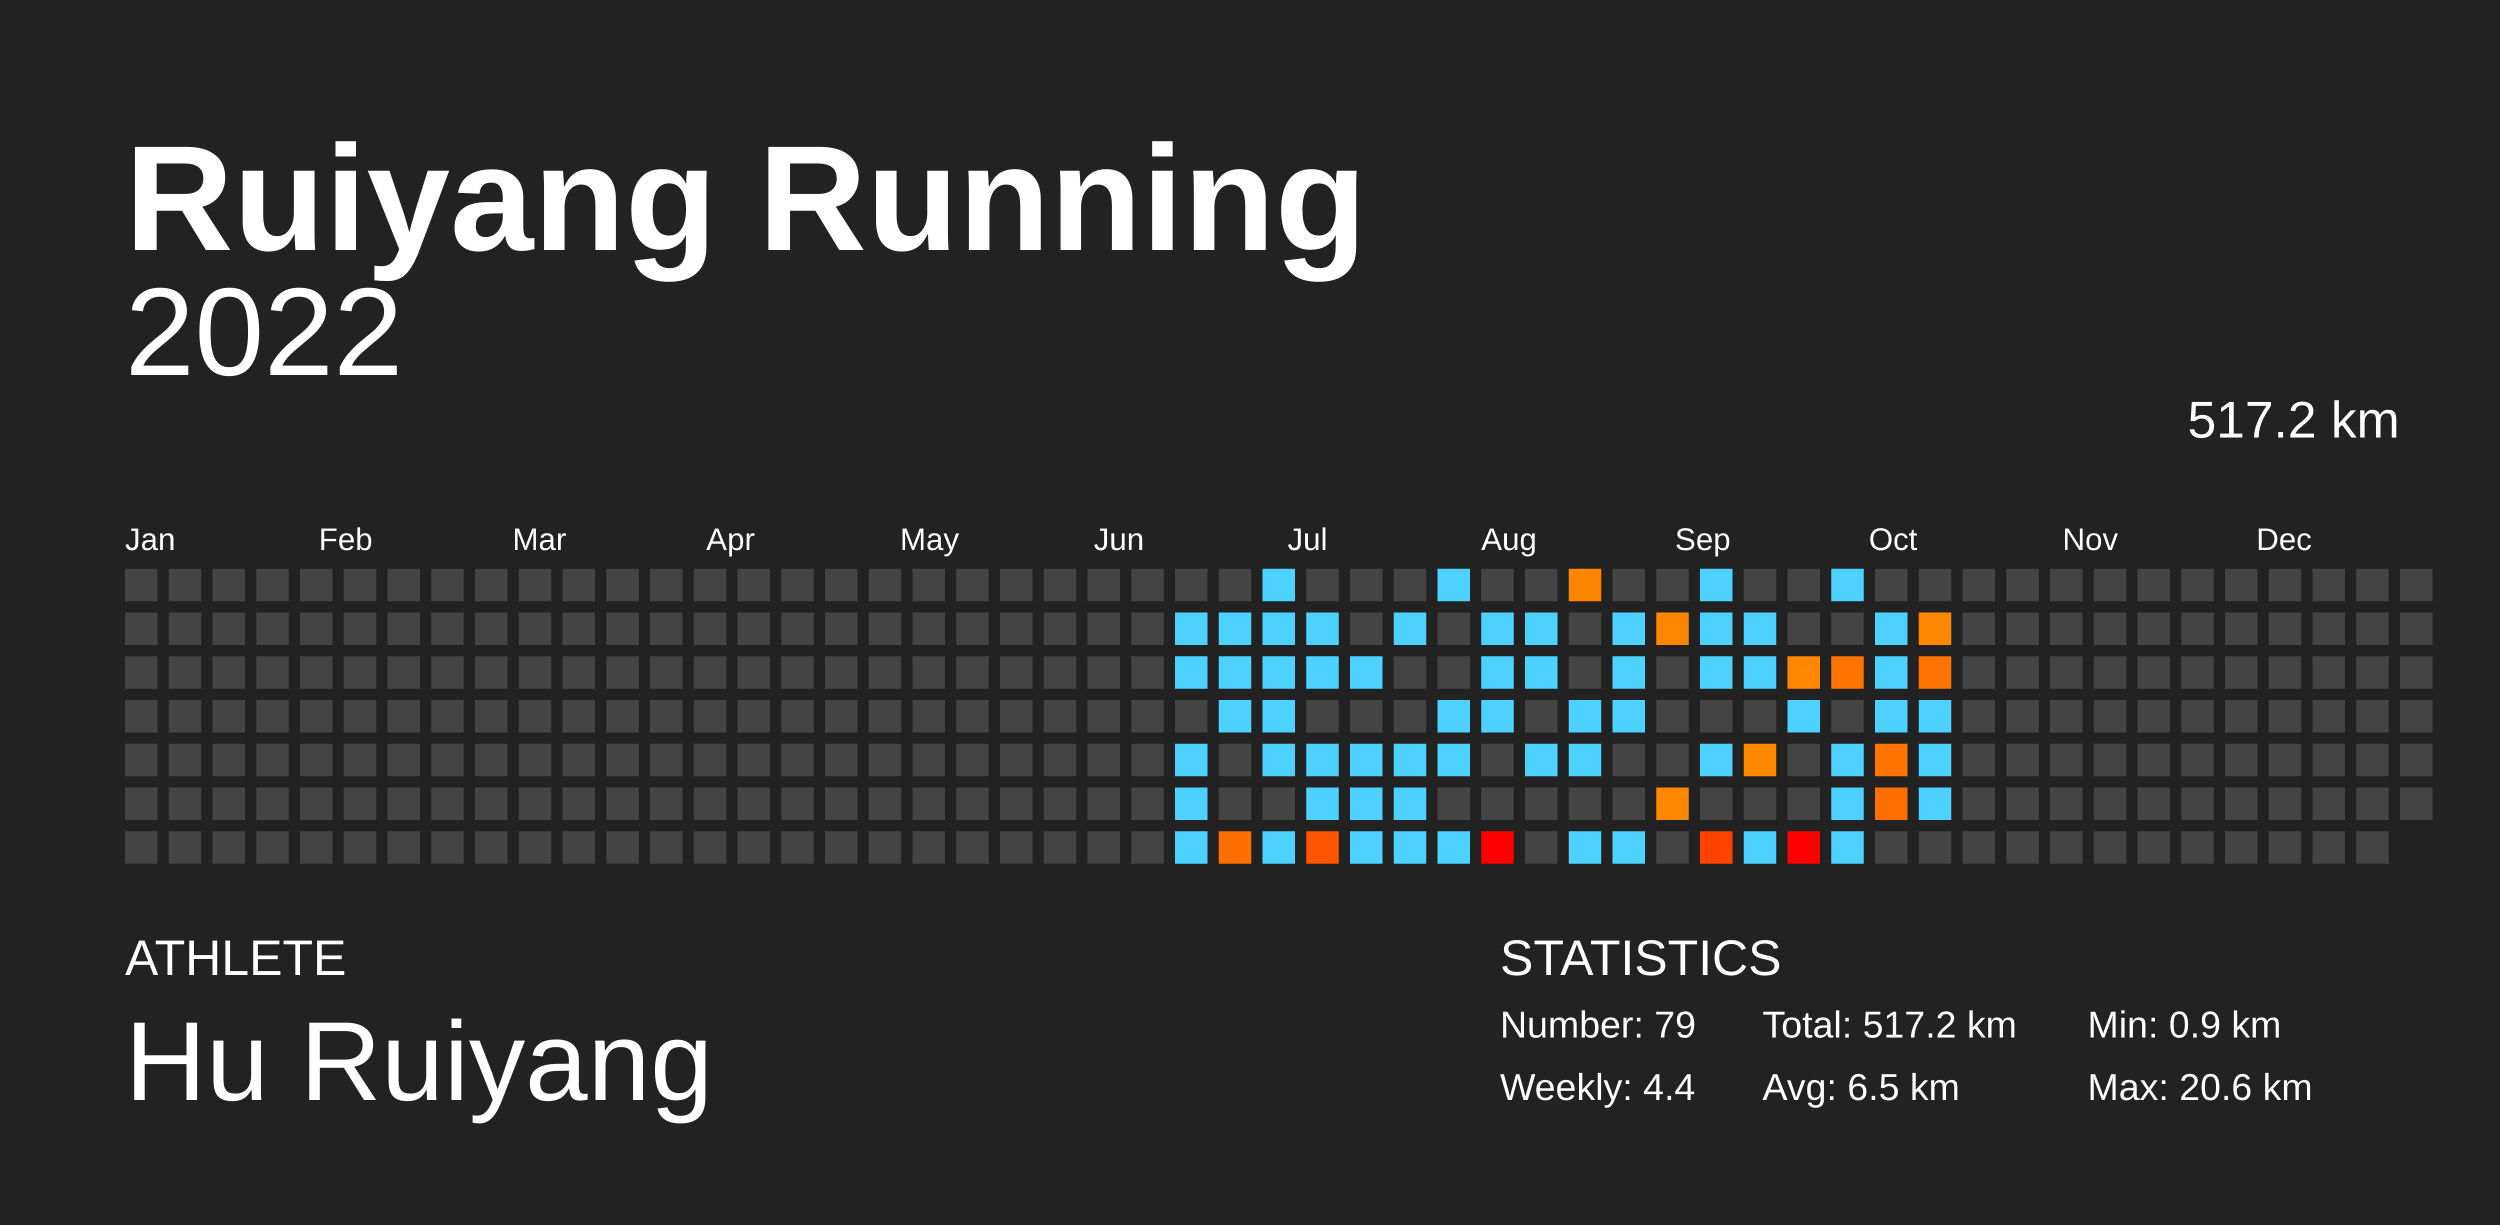
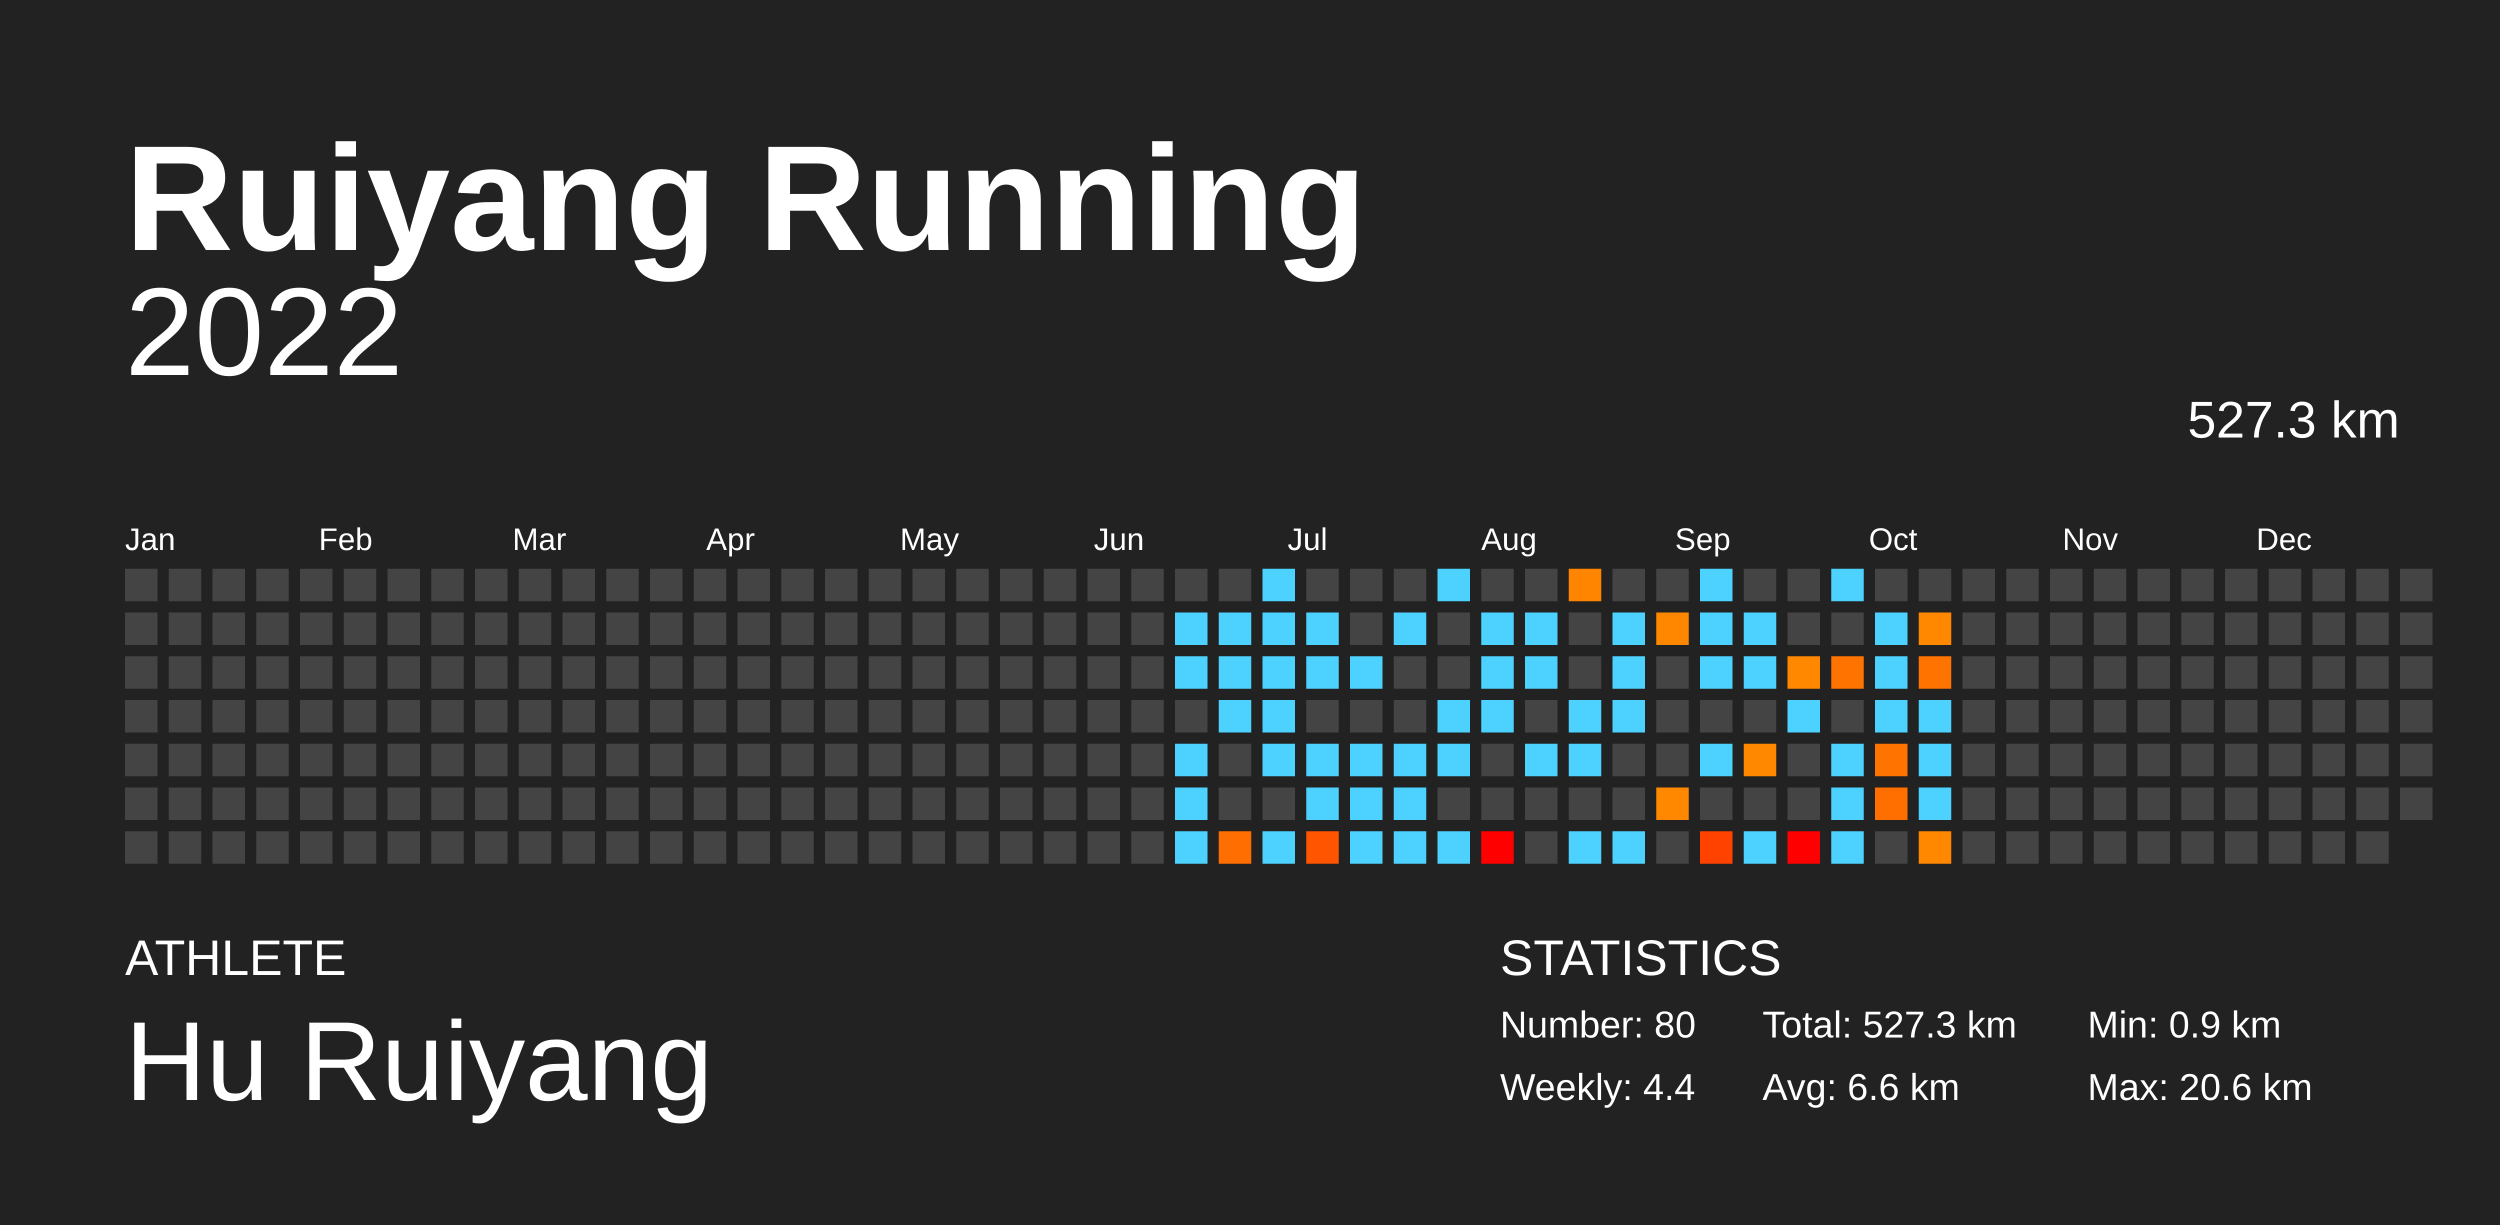
<svg xmlns="http://www.w3.org/2000/svg" baseProfile="full" height="98mm" version="1.1" viewBox="0,0,200,98" width="200mm">
  <defs />
  <rect fill="#222222" height="98" width="200" x="0" y="0" />
  <text fill="#FFFFFF" style="font-size:12px; font-family:Arial; font-weight:bold;" x="10" y="20">Ruiyang Running</text>
  <text fill="#FFFFFF" style="font-size:4px; font-family:Arial" x="10" y="78">ATHLETE</text>
  <text fill="#FFFFFF" style="font-size:9px; font-family:Arial" x="10" y="88">Hu Ruiyang</text>
  <text fill="#FFFFFF" style="font-size:4px; font-family:Arial" x="120" y="78">STATISTICS</text>
-   <text fill="#FFFFFF" style="font-size:3px; font-family:Arial" x="120" y="83">Number: 79</text>
+   <text fill="#FFFFFF" style="font-size:3px; font-family:Arial" x="120" y="83">Number: 80</text>
  <text fill="#FFFFFF" style="font-size:3px; font-family:Arial" x="120" y="88">Weekly: 4.4</text>
-   <text fill="#FFFFFF" style="font-size:3px; font-family:Arial" x="141" y="83">Total: 517.2 km</text>
-   <text fill="#FFFFFF" style="font-size:3px; font-family:Arial" x="141" y="88">Avg: 6.5 km</text>
+   <text fill="#FFFFFF" style="font-size:3px; font-family:Arial" x="141" y="83">Total: 527.3 km</text>
+   <text fill="#FFFFFF" style="font-size:3px; font-family:Arial" x="141" y="88">Avg: 6.6 km</text>
  <text fill="#FFFFFF" style="font-size:3px; font-family:Arial" x="167" y="83">Min: 0.9 km</text>
  <text fill="#FFFFFF" style="font-size:3px; font-family:Arial" x="167" y="88">Max: 20.6 km</text>
  <text alignment-baseline="hanging" fill="#FFFFFF" style="font-size:10.0px; font-family:Arial;" x="10" y="30">2022</text>
-   <text alignment-baseline="hanging" fill="#FFFFFF" style="font-size:4.125px; font-family:Arial;" x="175" y="35">517.2 km</text>
+   <text alignment-baseline="hanging" fill="#FFFFFF" style="font-size:4.125px; font-family:Arial;" x="175" y="35">527.3 km</text>
  <text fill="#FFFFFF" style="font-size:2.5px; font-family:Arial" x="10.0" y="44">Jan</text>
  <text fill="#FFFFFF" style="font-size:2.5px; font-family:Arial" x="25.5" y="44">Feb</text>
  <text fill="#FFFFFF" style="font-size:2.5px; font-family:Arial" x="41.0" y="44">Mar</text>
  <text fill="#FFFFFF" style="font-size:2.5px; font-family:Arial" x="56.5" y="44">Apr</text>
  <text fill="#FFFFFF" style="font-size:2.5px; font-family:Arial" x="72.0" y="44">May</text>
  <text fill="#FFFFFF" style="font-size:2.5px; font-family:Arial" x="87.5" y="44">Jun</text>
  <text fill="#FFFFFF" style="font-size:2.5px; font-family:Arial" x="103.0" y="44">Jul</text>
  <text fill="#FFFFFF" style="font-size:2.5px; font-family:Arial" x="118.5" y="44">Aug</text>
  <text fill="#FFFFFF" style="font-size:2.5px; font-family:Arial" x="134.0" y="44">Sep</text>
  <text fill="#FFFFFF" style="font-size:2.5px; font-family:Arial" x="149.5" y="44">Oct</text>
  <text fill="#FFFFFF" style="font-size:2.5px; font-family:Arial" x="165.0" y="44">Nov</text>
  <text fill="#FFFFFF" style="font-size:2.5px; font-family:Arial" x="180.5" y="44">Dec</text>
  <rect fill="#444444" height="2.6" width="2.6" x="10.0" y="45.5" />
  <rect fill="#444444" height="2.6" width="2.6" x="10.0" y="49.0" />
  <rect fill="#444444" height="2.6" width="2.6" x="10.0" y="52.5" />
  <rect fill="#444444" height="2.6" width="2.6" x="10.0" y="56.0" />
  <rect fill="#444444" height="2.6" width="2.6" x="10.0" y="59.5" />
  <rect fill="#444444" height="2.6" width="2.6" x="10.0" y="63.0" />
  <rect fill="#444444" height="2.6" width="2.6" x="10.0" y="66.5" />
  <rect fill="#444444" height="2.6" width="2.6" x="13.5" y="45.5" />
  <rect fill="#444444" height="2.6" width="2.6" x="13.5" y="49.0" />
  <rect fill="#444444" height="2.6" width="2.6" x="13.5" y="52.5" />
  <rect fill="#444444" height="2.6" width="2.6" x="13.5" y="56.0" />
  <rect fill="#444444" height="2.6" width="2.6" x="13.5" y="59.5" />
  <rect fill="#444444" height="2.6" width="2.6" x="13.5" y="63.0" />
  <rect fill="#444444" height="2.6" width="2.6" x="13.5" y="66.5" />
  <rect fill="#444444" height="2.6" width="2.6" x="17.0" y="45.5" />
  <rect fill="#444444" height="2.6" width="2.6" x="17.0" y="49.0" />
  <rect fill="#444444" height="2.6" width="2.6" x="17.0" y="52.5" />
  <rect fill="#444444" height="2.6" width="2.6" x="17.0" y="56.0" />
  <rect fill="#444444" height="2.6" width="2.6" x="17.0" y="59.5" />
  <rect fill="#444444" height="2.6" width="2.6" x="17.0" y="63.0" />
  <rect fill="#444444" height="2.6" width="2.6" x="17.0" y="66.5" />
  <rect fill="#444444" height="2.6" width="2.6" x="20.5" y="45.5" />
  <rect fill="#444444" height="2.6" width="2.6" x="20.5" y="49.0" />
  <rect fill="#444444" height="2.6" width="2.6" x="20.5" y="52.5" />
  <rect fill="#444444" height="2.6" width="2.6" x="20.5" y="56.0" />
  <rect fill="#444444" height="2.6" width="2.6" x="20.5" y="59.5" />
  <rect fill="#444444" height="2.6" width="2.6" x="20.5" y="63.0" />
  <rect fill="#444444" height="2.6" width="2.6" x="20.5" y="66.5" />
  <rect fill="#444444" height="2.6" width="2.6" x="24.0" y="45.5" />
  <rect fill="#444444" height="2.6" width="2.6" x="24.0" y="49.0" />
  <rect fill="#444444" height="2.6" width="2.6" x="24.0" y="52.5" />
  <rect fill="#444444" height="2.6" width="2.6" x="24.0" y="56.0" />
  <rect fill="#444444" height="2.6" width="2.6" x="24.0" y="59.5" />
  <rect fill="#444444" height="2.6" width="2.6" x="24.0" y="63.0" />
  <rect fill="#444444" height="2.6" width="2.6" x="24.0" y="66.5" />
  <rect fill="#444444" height="2.6" width="2.6" x="27.5" y="45.5" />
  <rect fill="#444444" height="2.6" width="2.6" x="27.5" y="49.0" />
  <rect fill="#444444" height="2.6" width="2.6" x="27.5" y="52.5" />
  <rect fill="#444444" height="2.6" width="2.6" x="27.5" y="56.0" />
  <rect fill="#444444" height="2.6" width="2.6" x="27.5" y="59.5" />
  <rect fill="#444444" height="2.6" width="2.6" x="27.5" y="63.0" />
  <rect fill="#444444" height="2.6" width="2.6" x="27.5" y="66.5" />
  <rect fill="#444444" height="2.6" width="2.6" x="31.0" y="45.5" />
  <rect fill="#444444" height="2.6" width="2.6" x="31.0" y="49.0" />
  <rect fill="#444444" height="2.6" width="2.6" x="31.0" y="52.5" />
  <rect fill="#444444" height="2.6" width="2.6" x="31.0" y="56.0" />
  <rect fill="#444444" height="2.6" width="2.6" x="31.0" y="59.5" />
  <rect fill="#444444" height="2.6" width="2.6" x="31.0" y="63.0" />
  <rect fill="#444444" height="2.6" width="2.6" x="31.0" y="66.5" />
  <rect fill="#444444" height="2.6" width="2.6" x="34.5" y="45.5" />
  <rect fill="#444444" height="2.6" width="2.6" x="34.5" y="49.0" />
  <rect fill="#444444" height="2.6" width="2.6" x="34.5" y="52.5" />
  <rect fill="#444444" height="2.6" width="2.6" x="34.5" y="56.0" />
  <rect fill="#444444" height="2.6" width="2.6" x="34.5" y="59.5" />
  <rect fill="#444444" height="2.6" width="2.6" x="34.5" y="63.0" />
  <rect fill="#444444" height="2.6" width="2.6" x="34.5" y="66.5" />
  <rect fill="#444444" height="2.6" width="2.6" x="38.0" y="45.5" />
  <rect fill="#444444" height="2.6" width="2.6" x="38.0" y="49.0" />
  <rect fill="#444444" height="2.6" width="2.6" x="38.0" y="52.5" />
  <rect fill="#444444" height="2.6" width="2.6" x="38.0" y="56.0" />
  <rect fill="#444444" height="2.6" width="2.6" x="38.0" y="59.5" />
  <rect fill="#444444" height="2.6" width="2.6" x="38.0" y="63.0" />
  <rect fill="#444444" height="2.6" width="2.6" x="38.0" y="66.5" />
  <rect fill="#444444" height="2.6" width="2.6" x="41.5" y="45.5" />
  <rect fill="#444444" height="2.6" width="2.6" x="41.5" y="49.0" />
  <rect fill="#444444" height="2.6" width="2.6" x="41.5" y="52.5" />
  <rect fill="#444444" height="2.6" width="2.6" x="41.5" y="56.0" />
  <rect fill="#444444" height="2.6" width="2.6" x="41.5" y="59.5" />
  <rect fill="#444444" height="2.6" width="2.6" x="41.5" y="63.0" />
  <rect fill="#444444" height="2.6" width="2.6" x="41.5" y="66.5" />
  <rect fill="#444444" height="2.6" width="2.6" x="45.0" y="45.5" />
  <rect fill="#444444" height="2.6" width="2.6" x="45.0" y="49.0" />
  <rect fill="#444444" height="2.6" width="2.6" x="45.0" y="52.5" />
  <rect fill="#444444" height="2.6" width="2.6" x="45.0" y="56.0" />
  <rect fill="#444444" height="2.6" width="2.6" x="45.0" y="59.5" />
  <rect fill="#444444" height="2.6" width="2.6" x="45.0" y="63.0" />
  <rect fill="#444444" height="2.6" width="2.6" x="45.0" y="66.5" />
  <rect fill="#444444" height="2.6" width="2.6" x="48.5" y="45.5" />
  <rect fill="#444444" height="2.6" width="2.6" x="48.5" y="49.0" />
  <rect fill="#444444" height="2.6" width="2.6" x="48.5" y="52.5" />
  <rect fill="#444444" height="2.6" width="2.6" x="48.5" y="56.0" />
  <rect fill="#444444" height="2.6" width="2.6" x="48.5" y="59.5" />
  <rect fill="#444444" height="2.6" width="2.6" x="48.5" y="63.0" />
  <rect fill="#444444" height="2.6" width="2.6" x="48.5" y="66.5" />
  <rect fill="#444444" height="2.6" width="2.6" x="52.0" y="45.5" />
  <rect fill="#444444" height="2.6" width="2.6" x="52.0" y="49.0" />
  <rect fill="#444444" height="2.6" width="2.6" x="52.0" y="52.5" />
  <rect fill="#444444" height="2.6" width="2.6" x="52.0" y="56.0" />
  <rect fill="#444444" height="2.6" width="2.6" x="52.0" y="59.5" />
  <rect fill="#444444" height="2.6" width="2.6" x="52.0" y="63.0" />
  <rect fill="#444444" height="2.6" width="2.6" x="52.0" y="66.5" />
  <rect fill="#444444" height="2.6" width="2.6" x="55.5" y="45.5" />
  <rect fill="#444444" height="2.6" width="2.6" x="55.5" y="49.0" />
  <rect fill="#444444" height="2.6" width="2.6" x="55.5" y="52.5" />
  <rect fill="#444444" height="2.6" width="2.6" x="55.5" y="56.0" />
  <rect fill="#444444" height="2.6" width="2.6" x="55.5" y="59.5" />
  <rect fill="#444444" height="2.6" width="2.6" x="55.5" y="63.0" />
  <rect fill="#444444" height="2.6" width="2.6" x="55.5" y="66.5" />
  <rect fill="#444444" height="2.6" width="2.6" x="59.0" y="45.5" />
  <rect fill="#444444" height="2.6" width="2.6" x="59.0" y="49.0" />
  <rect fill="#444444" height="2.6" width="2.6" x="59.0" y="52.5" />
  <rect fill="#444444" height="2.6" width="2.6" x="59.0" y="56.0" />
  <rect fill="#444444" height="2.6" width="2.6" x="59.0" y="59.5" />
  <rect fill="#444444" height="2.6" width="2.6" x="59.0" y="63.0" />
  <rect fill="#444444" height="2.6" width="2.6" x="59.0" y="66.5" />
  <rect fill="#444444" height="2.6" width="2.6" x="62.5" y="45.5" />
  <rect fill="#444444" height="2.6" width="2.6" x="62.5" y="49.0" />
  <rect fill="#444444" height="2.6" width="2.6" x="62.5" y="52.5" />
  <rect fill="#444444" height="2.6" width="2.6" x="62.5" y="56.0" />
  <rect fill="#444444" height="2.6" width="2.6" x="62.5" y="59.5" />
  <rect fill="#444444" height="2.6" width="2.6" x="62.5" y="63.0" />
  <rect fill="#444444" height="2.6" width="2.6" x="62.5" y="66.5" />
  <rect fill="#444444" height="2.6" width="2.6" x="66.0" y="45.5" />
  <rect fill="#444444" height="2.6" width="2.6" x="66.0" y="49.0" />
  <rect fill="#444444" height="2.6" width="2.6" x="66.0" y="52.5" />
  <rect fill="#444444" height="2.6" width="2.6" x="66.0" y="56.0" />
  <rect fill="#444444" height="2.6" width="2.6" x="66.0" y="59.5" />
  <rect fill="#444444" height="2.6" width="2.6" x="66.0" y="63.0" />
  <rect fill="#444444" height="2.6" width="2.6" x="66.0" y="66.5" />
  <rect fill="#444444" height="2.6" width="2.6" x="69.5" y="45.5" />
  <rect fill="#444444" height="2.6" width="2.6" x="69.5" y="49.0" />
  <rect fill="#444444" height="2.6" width="2.6" x="69.5" y="52.5" />
  <rect fill="#444444" height="2.6" width="2.6" x="69.5" y="56.0" />
  <rect fill="#444444" height="2.6" width="2.6" x="69.5" y="59.5" />
  <rect fill="#444444" height="2.6" width="2.6" x="69.5" y="63.0" />
  <rect fill="#444444" height="2.6" width="2.6" x="69.5" y="66.5" />
  <rect fill="#444444" height="2.6" width="2.6" x="73.0" y="45.5" />
  <rect fill="#444444" height="2.6" width="2.6" x="73.0" y="49.0" />
  <rect fill="#444444" height="2.6" width="2.6" x="73.0" y="52.5" />
  <rect fill="#444444" height="2.6" width="2.6" x="73.0" y="56.0" />
  <rect fill="#444444" height="2.6" width="2.6" x="73.0" y="59.5" />
  <rect fill="#444444" height="2.6" width="2.6" x="73.0" y="63.0" />
  <rect fill="#444444" height="2.6" width="2.6" x="73.0" y="66.5" />
  <rect fill="#444444" height="2.6" width="2.6" x="76.5" y="45.5" />
  <rect fill="#444444" height="2.6" width="2.6" x="76.5" y="49.0" />
  <rect fill="#444444" height="2.6" width="2.6" x="76.5" y="52.5" />
  <rect fill="#444444" height="2.6" width="2.6" x="76.5" y="56.0" />
  <rect fill="#444444" height="2.6" width="2.6" x="76.5" y="59.5" />
  <rect fill="#444444" height="2.6" width="2.6" x="76.5" y="63.0" />
  <rect fill="#444444" height="2.6" width="2.6" x="76.5" y="66.5" />
  <rect fill="#444444" height="2.6" width="2.6" x="80.0" y="45.5" />
  <rect fill="#444444" height="2.6" width="2.6" x="80.0" y="49.0" />
  <rect fill="#444444" height="2.6" width="2.6" x="80.0" y="52.5" />
  <rect fill="#444444" height="2.6" width="2.6" x="80.0" y="56.0" />
  <rect fill="#444444" height="2.6" width="2.6" x="80.0" y="59.5" />
  <rect fill="#444444" height="2.6" width="2.6" x="80.0" y="63.0" />
  <rect fill="#444444" height="2.6" width="2.6" x="80.0" y="66.5" />
  <rect fill="#444444" height="2.6" width="2.6" x="83.5" y="45.5" />
  <rect fill="#444444" height="2.6" width="2.6" x="83.5" y="49.0" />
  <rect fill="#444444" height="2.6" width="2.6" x="83.5" y="52.5" />
  <rect fill="#444444" height="2.6" width="2.6" x="83.5" y="56.0" />
  <rect fill="#444444" height="2.6" width="2.6" x="83.5" y="59.5" />
  <rect fill="#444444" height="2.6" width="2.6" x="83.5" y="63.0" />
  <rect fill="#444444" height="2.6" width="2.6" x="83.5" y="66.5" />
  <rect fill="#444444" height="2.6" width="2.6" x="87.0" y="45.5" />
  <rect fill="#444444" height="2.6" width="2.6" x="87.0" y="49.0" />
  <rect fill="#444444" height="2.6" width="2.6" x="87.0" y="52.5" />
  <rect fill="#444444" height="2.6" width="2.6" x="87.0" y="56.0" />
  <rect fill="#444444" height="2.6" width="2.6" x="87.0" y="59.5" />
  <rect fill="#444444" height="2.6" width="2.6" x="87.0" y="63.0" />
  <rect fill="#444444" height="2.6" width="2.6" x="87.0" y="66.5" />
  <rect fill="#444444" height="2.6" width="2.6" x="90.5" y="45.5" />
  <rect fill="#444444" height="2.6" width="2.6" x="90.5" y="49.0" />
  <rect fill="#444444" height="2.6" width="2.6" x="90.5" y="52.5" />
  <rect fill="#444444" height="2.6" width="2.6" x="90.5" y="56.0" />
  <rect fill="#444444" height="2.6" width="2.6" x="90.5" y="59.5" />
  <rect fill="#444444" height="2.6" width="2.6" x="90.5" y="63.0" />
  <rect fill="#444444" height="2.6" width="2.6" x="90.5" y="66.5" />
  <rect fill="#444444" height="2.6" width="2.6" x="94.0" y="45.5" />
  <rect fill="#4dd2ff" height="2.6" width="2.6" x="94.0" y="49.0" />
  <rect fill="#4dd2ff" height="2.6" width="2.6" x="94.0" y="52.5" />
  <rect fill="#444444" height="2.6" width="2.6" x="94.0" y="56.0" />
  <rect fill="#4dd2ff" height="2.6" width="2.6" x="94.0" y="59.5" />
  <rect fill="#4dd2ff" height="2.6" width="2.6" x="94.0" y="63.0" />
  <rect fill="#4dd2ff" height="2.6" width="2.6" x="94.0" y="66.5" />
  <rect fill="#444444" height="2.6" width="2.6" x="97.5" y="45.5" />
  <rect fill="#4dd2ff" height="2.6" width="2.6" x="97.5" y="49.0" />
  <rect fill="#4dd2ff" height="2.6" width="2.6" x="97.5" y="52.5" />
  <rect fill="#4dd2ff" height="2.6" width="2.6" x="97.5" y="56.0" />
  <rect fill="#444444" height="2.6" width="2.6" x="97.5" y="59.5" />
  <rect fill="#444444" height="2.6" width="2.6" x="97.5" y="63.0" />
  <rect fill="#ff6e00" height="2.6" width="2.6" x="97.5" y="66.5" />
  <rect fill="#4dd2ff" height="2.6" width="2.6" x="101.0" y="45.5" />
  <rect fill="#4dd2ff" height="2.6" width="2.6" x="101.0" y="49.0" />
  <rect fill="#4dd2ff" height="2.6" width="2.6" x="101.0" y="52.5" />
  <rect fill="#4dd2ff" height="2.6" width="2.6" x="101.0" y="56.0" />
  <rect fill="#4dd2ff" height="2.6" width="2.6" x="101.0" y="59.5" />
  <rect fill="#444444" height="2.6" width="2.6" x="101.0" y="63.0" />
  <rect fill="#4dd2ff" height="2.6" width="2.6" x="101.0" y="66.5" />
  <rect fill="#444444" height="2.6" width="2.6" x="104.5" y="45.5" />
  <rect fill="#4dd2ff" height="2.6" width="2.6" x="104.5" y="49.0" />
  <rect fill="#4dd2ff" height="2.6" width="2.6" x="104.5" y="52.5" />
  <rect fill="#444444" height="2.6" width="2.6" x="104.5" y="56.0" />
  <rect fill="#4dd2ff" height="2.6" width="2.6" x="104.5" y="59.5" />
  <rect fill="#4dd2ff" height="2.6" width="2.6" x="104.5" y="63.0" />
  <rect fill="#ff5400" height="2.6" width="2.6" x="104.5" y="66.5" />
  <rect fill="#444444" height="2.6" width="2.6" x="108.0" y="45.5" />
  <rect fill="#444444" height="2.6" width="2.6" x="108.0" y="49.0" />
  <rect fill="#4dd2ff" height="2.6" width="2.6" x="108.0" y="52.5" />
  <rect fill="#444444" height="2.6" width="2.6" x="108.0" y="56.0" />
  <rect fill="#4dd2ff" height="2.6" width="2.6" x="108.0" y="59.5" />
  <rect fill="#4dd2ff" height="2.6" width="2.6" x="108.0" y="63.0" />
  <rect fill="#4dd2ff" height="2.6" width="2.6" x="108.0" y="66.5" />
  <rect fill="#444444" height="2.6" width="2.6" x="111.5" y="45.5" />
  <rect fill="#4dd2ff" height="2.6" width="2.6" x="111.5" y="49.0" />
  <rect fill="#444444" height="2.6" width="2.6" x="111.5" y="52.5" />
  <rect fill="#444444" height="2.6" width="2.6" x="111.5" y="56.0" />
  <rect fill="#4dd2ff" height="2.6" width="2.6" x="111.5" y="59.5" />
  <rect fill="#4dd2ff" height="2.6" width="2.6" x="111.5" y="63.0" />
  <rect fill="#4dd2ff" height="2.6" width="2.6" x="111.5" y="66.5" />
  <rect fill="#4dd2ff" height="2.6" width="2.6" x="115.0" y="45.5" />
  <rect fill="#444444" height="2.6" width="2.6" x="115.0" y="49.0" />
  <rect fill="#444444" height="2.6" width="2.6" x="115.0" y="52.5" />
  <rect fill="#4dd2ff" height="2.6" width="2.6" x="115.0" y="56.0" />
  <rect fill="#4dd2ff" height="2.6" width="2.6" x="115.0" y="59.5" />
  <rect fill="#444444" height="2.6" width="2.6" x="115.0" y="63.0" />
  <rect fill="#4dd2ff" height="2.6" width="2.6" x="115.0" y="66.5" />
  <rect fill="#444444" height="2.6" width="2.6" x="118.5" y="45.5" />
  <rect fill="#4dd2ff" height="2.6" width="2.6" x="118.5" y="49.0" />
  <rect fill="#4dd2ff" height="2.6" width="2.6" x="118.5" y="52.5" />
  <rect fill="#4dd2ff" height="2.6" width="2.6" x="118.5" y="56.0" />
  <rect fill="#444444" height="2.6" width="2.6" x="118.5" y="59.5" />
  <rect fill="#444444" height="2.6" width="2.6" x="118.5" y="63.0" />
  <rect fill="red" height="2.6" width="2.6" x="118.5" y="66.5" />
  <rect fill="#444444" height="2.6" width="2.6" x="122.0" y="45.5" />
  <rect fill="#4dd2ff" height="2.6" width="2.6" x="122.0" y="49.0" />
  <rect fill="#4dd2ff" height="2.6" width="2.6" x="122.0" y="52.5" />
  <rect fill="#444444" height="2.6" width="2.6" x="122.0" y="56.0" />
  <rect fill="#4dd2ff" height="2.6" width="2.6" x="122.0" y="59.5" />
  <rect fill="#444444" height="2.6" width="2.6" x="122.0" y="63.0" />
  <rect fill="#444444" height="2.6" width="2.6" x="122.0" y="66.5" />
  <rect fill="#ff8400" height="2.6" width="2.6" x="125.5" y="45.5" />
  <rect fill="#444444" height="2.6" width="2.6" x="125.5" y="49.0" />
  <rect fill="#444444" height="2.6" width="2.6" x="125.5" y="52.5" />
  <rect fill="#4dd2ff" height="2.6" width="2.6" x="125.5" y="56.0" />
  <rect fill="#4dd2ff" height="2.6" width="2.6" x="125.5" y="59.5" />
  <rect fill="#444444" height="2.6" width="2.6" x="125.5" y="63.0" />
  <rect fill="#4dd2ff" height="2.6" width="2.6" x="125.5" y="66.5" />
  <rect fill="#444444" height="2.6" width="2.6" x="129.0" y="45.5" />
  <rect fill="#4dd2ff" height="2.6" width="2.6" x="129.0" y="49.0" />
  <rect fill="#4dd2ff" height="2.6" width="2.6" x="129.0" y="52.5" />
  <rect fill="#4dd2ff" height="2.6" width="2.6" x="129.0" y="56.0" />
  <rect fill="#444444" height="2.6" width="2.6" x="129.0" y="59.5" />
  <rect fill="#444444" height="2.6" width="2.6" x="129.0" y="63.0" />
  <rect fill="#4dd2ff" height="2.6" width="2.6" x="129.0" y="66.5" />
  <rect fill="#444444" height="2.6" width="2.6" x="132.5" y="45.5" />
  <rect fill="#ff8700" height="2.6" width="2.6" x="132.5" y="49.0" />
  <rect fill="#444444" height="2.6" width="2.6" x="132.5" y="52.5" />
  <rect fill="#444444" height="2.6" width="2.6" x="132.5" y="56.0" />
  <rect fill="#444444" height="2.6" width="2.6" x="132.5" y="59.5" />
  <rect fill="#ff8800" height="2.6" width="2.6" x="132.5" y="63.0" />
  <rect fill="#444444" height="2.6" width="2.6" x="132.5" y="66.5" />
  <rect fill="#4dd2ff" height="2.6" width="2.6" x="136.0" y="45.5" />
  <rect fill="#4dd2ff" height="2.6" width="2.6" x="136.0" y="49.0" />
  <rect fill="#4dd2ff" height="2.6" width="2.6" x="136.0" y="52.5" />
  <rect fill="#444444" height="2.6" width="2.6" x="136.0" y="56.0" />
  <rect fill="#4dd2ff" height="2.6" width="2.6" x="136.0" y="59.5" />
  <rect fill="#444444" height="2.6" width="2.6" x="136.0" y="63.0" />
  <rect fill="#ff4200" height="2.6" width="2.6" x="136.0" y="66.5" />
  <rect fill="#444444" height="2.6" width="2.6" x="139.5" y="45.5" />
  <rect fill="#4dd2ff" height="2.6" width="2.6" x="139.5" y="49.0" />
  <rect fill="#4dd2ff" height="2.6" width="2.6" x="139.5" y="52.5" />
  <rect fill="#444444" height="2.6" width="2.6" x="139.5" y="56.0" />
  <rect fill="#ff8800" height="2.6" width="2.6" x="139.5" y="59.5" />
  <rect fill="#444444" height="2.6" width="2.6" x="139.5" y="63.0" />
  <rect fill="#4dd2ff" height="2.6" width="2.6" x="139.5" y="66.5" />
  <rect fill="#444444" height="2.6" width="2.6" x="143.0" y="45.5" />
  <rect fill="#444444" height="2.6" width="2.6" x="143.0" y="49.0" />
  <rect fill="#ff8800" height="2.6" width="2.6" x="143.0" y="52.5" />
  <rect fill="#4dd2ff" height="2.6" width="2.6" x="143.0" y="56.0" />
  <rect fill="#444444" height="2.6" width="2.6" x="143.0" y="59.5" />
  <rect fill="#444444" height="2.6" width="2.6" x="143.0" y="63.0" />
  <rect fill="red" height="2.6" width="2.6" x="143.0" y="66.5" />
  <rect fill="#4dd2ff" height="2.6" width="2.6" x="146.5" y="45.5" />
  <rect fill="#444444" height="2.6" width="2.6" x="146.5" y="49.0" />
  <rect fill="#ff7400" height="2.6" width="2.6" x="146.5" y="52.5" />
  <rect fill="#444444" height="2.6" width="2.6" x="146.5" y="56.0" />
  <rect fill="#4dd2ff" height="2.6" width="2.6" x="146.5" y="59.5" />
  <rect fill="#4dd2ff" height="2.6" width="2.6" x="146.5" y="63.0" />
  <rect fill="#4dd2ff" height="2.6" width="2.6" x="146.5" y="66.5" />
  <rect fill="#444444" height="2.6" width="2.6" x="150.0" y="45.5" />
  <rect fill="#4dd2ff" height="2.6" width="2.6" x="150.0" y="49.0" />
  <rect fill="#4dd2ff" height="2.6" width="2.6" x="150.0" y="52.5" />
  <rect fill="#4dd2ff" height="2.6" width="2.6" x="150.0" y="56.0" />
  <rect fill="#ff7400" height="2.6" width="2.6" x="150.0" y="59.5" />
  <rect fill="#ff6f00" height="2.6" width="2.6" x="150.0" y="63.0" />
  <rect fill="#444444" height="2.6" width="2.6" x="150.0" y="66.5" />
  <rect fill="#444444" height="2.6" width="2.6" x="153.5" y="45.5" />
  <rect fill="#ff8800" height="2.6" width="2.6" x="153.5" y="49.0" />
  <rect fill="#ff7400" height="2.6" width="2.6" x="153.5" y="52.5" />
  <rect fill="#4dd2ff" height="2.6" width="2.6" x="153.5" y="56.0" />
  <rect fill="#4dd2ff" height="2.6" width="2.6" x="153.5" y="59.5" />
  <rect fill="#4dd2ff" height="2.6" width="2.6" x="153.5" y="63.0" />
-   <rect fill="#444444" height="2.6" width="2.6" x="153.5" y="66.5" />
+   <rect fill="#ff8800" height="2.6" width="2.6" x="153.5" y="66.5" />
  <rect fill="#444444" height="2.6" width="2.6" x="157.0" y="45.5" />
  <rect fill="#444444" height="2.6" width="2.6" x="157.0" y="49.0" />
  <rect fill="#444444" height="2.6" width="2.6" x="157.0" y="52.5" />
  <rect fill="#444444" height="2.6" width="2.6" x="157.0" y="56.0" />
  <rect fill="#444444" height="2.6" width="2.6" x="157.0" y="59.5" />
  <rect fill="#444444" height="2.6" width="2.6" x="157.0" y="63.0" />
  <rect fill="#444444" height="2.6" width="2.6" x="157.0" y="66.5" />
  <rect fill="#444444" height="2.6" width="2.6" x="160.5" y="45.5" />
  <rect fill="#444444" height="2.6" width="2.6" x="160.5" y="49.0" />
  <rect fill="#444444" height="2.6" width="2.6" x="160.5" y="52.5" />
  <rect fill="#444444" height="2.6" width="2.6" x="160.5" y="56.0" />
  <rect fill="#444444" height="2.6" width="2.6" x="160.5" y="59.5" />
  <rect fill="#444444" height="2.6" width="2.6" x="160.5" y="63.0" />
  <rect fill="#444444" height="2.6" width="2.6" x="160.5" y="66.5" />
  <rect fill="#444444" height="2.6" width="2.6" x="164.0" y="45.5" />
  <rect fill="#444444" height="2.6" width="2.6" x="164.0" y="49.0" />
  <rect fill="#444444" height="2.6" width="2.6" x="164.0" y="52.5" />
  <rect fill="#444444" height="2.6" width="2.6" x="164.0" y="56.0" />
  <rect fill="#444444" height="2.6" width="2.6" x="164.0" y="59.5" />
  <rect fill="#444444" height="2.6" width="2.6" x="164.0" y="63.0" />
  <rect fill="#444444" height="2.6" width="2.6" x="164.0" y="66.5" />
  <rect fill="#444444" height="2.6" width="2.6" x="167.5" y="45.5" />
  <rect fill="#444444" height="2.6" width="2.6" x="167.5" y="49.0" />
  <rect fill="#444444" height="2.6" width="2.6" x="167.5" y="52.5" />
  <rect fill="#444444" height="2.6" width="2.6" x="167.5" y="56.0" />
  <rect fill="#444444" height="2.6" width="2.6" x="167.5" y="59.5" />
  <rect fill="#444444" height="2.6" width="2.6" x="167.5" y="63.0" />
  <rect fill="#444444" height="2.6" width="2.6" x="167.5" y="66.5" />
  <rect fill="#444444" height="2.6" width="2.6" x="171.0" y="45.5" />
  <rect fill="#444444" height="2.6" width="2.6" x="171.0" y="49.0" />
  <rect fill="#444444" height="2.6" width="2.6" x="171.0" y="52.5" />
  <rect fill="#444444" height="2.6" width="2.6" x="171.0" y="56.0" />
  <rect fill="#444444" height="2.6" width="2.6" x="171.0" y="59.5" />
  <rect fill="#444444" height="2.6" width="2.6" x="171.0" y="63.0" />
  <rect fill="#444444" height="2.6" width="2.6" x="171.0" y="66.5" />
  <rect fill="#444444" height="2.6" width="2.6" x="174.5" y="45.5" />
  <rect fill="#444444" height="2.6" width="2.6" x="174.5" y="49.0" />
  <rect fill="#444444" height="2.6" width="2.6" x="174.5" y="52.5" />
  <rect fill="#444444" height="2.6" width="2.6" x="174.5" y="56.0" />
  <rect fill="#444444" height="2.6" width="2.6" x="174.5" y="59.5" />
  <rect fill="#444444" height="2.6" width="2.6" x="174.5" y="63.0" />
  <rect fill="#444444" height="2.6" width="2.6" x="174.5" y="66.5" />
  <rect fill="#444444" height="2.6" width="2.6" x="178.0" y="45.5" />
  <rect fill="#444444" height="2.6" width="2.6" x="178.0" y="49.0" />
  <rect fill="#444444" height="2.6" width="2.6" x="178.0" y="52.5" />
  <rect fill="#444444" height="2.6" width="2.6" x="178.0" y="56.0" />
  <rect fill="#444444" height="2.6" width="2.6" x="178.0" y="59.5" />
  <rect fill="#444444" height="2.6" width="2.6" x="178.0" y="63.0" />
  <rect fill="#444444" height="2.6" width="2.6" x="178.0" y="66.5" />
  <rect fill="#444444" height="2.6" width="2.6" x="181.5" y="45.5" />
  <rect fill="#444444" height="2.6" width="2.6" x="181.5" y="49.0" />
  <rect fill="#444444" height="2.6" width="2.6" x="181.5" y="52.5" />
  <rect fill="#444444" height="2.6" width="2.6" x="181.5" y="56.0" />
  <rect fill="#444444" height="2.6" width="2.6" x="181.5" y="59.5" />
  <rect fill="#444444" height="2.6" width="2.6" x="181.5" y="63.0" />
  <rect fill="#444444" height="2.6" width="2.6" x="181.5" y="66.5" />
  <rect fill="#444444" height="2.6" width="2.6" x="185.0" y="45.5" />
  <rect fill="#444444" height="2.6" width="2.6" x="185.0" y="49.0" />
  <rect fill="#444444" height="2.6" width="2.6" x="185.0" y="52.5" />
  <rect fill="#444444" height="2.6" width="2.6" x="185.0" y="56.0" />
  <rect fill="#444444" height="2.6" width="2.6" x="185.0" y="59.5" />
  <rect fill="#444444" height="2.6" width="2.6" x="185.0" y="63.0" />
  <rect fill="#444444" height="2.6" width="2.6" x="185.0" y="66.5" />
  <rect fill="#444444" height="2.6" width="2.6" x="188.5" y="45.5" />
  <rect fill="#444444" height="2.6" width="2.6" x="188.5" y="49.0" />
  <rect fill="#444444" height="2.6" width="2.6" x="188.5" y="52.5" />
  <rect fill="#444444" height="2.6" width="2.6" x="188.5" y="56.0" />
  <rect fill="#444444" height="2.6" width="2.6" x="188.5" y="59.5" />
  <rect fill="#444444" height="2.6" width="2.6" x="188.5" y="63.0" />
  <rect fill="#444444" height="2.6" width="2.6" x="188.5" y="66.5" />
  <rect fill="#444444" height="2.6" width="2.6" x="192.0" y="45.5" />
  <rect fill="#444444" height="2.6" width="2.6" x="192.0" y="49.0" />
  <rect fill="#444444" height="2.6" width="2.6" x="192.0" y="52.5" />
  <rect fill="#444444" height="2.6" width="2.6" x="192.0" y="56.0" />
  <rect fill="#444444" height="2.6" width="2.6" x="192.0" y="59.5" />
  <rect fill="#444444" height="2.6" width="2.6" x="192.0" y="63.0" />
</svg>
